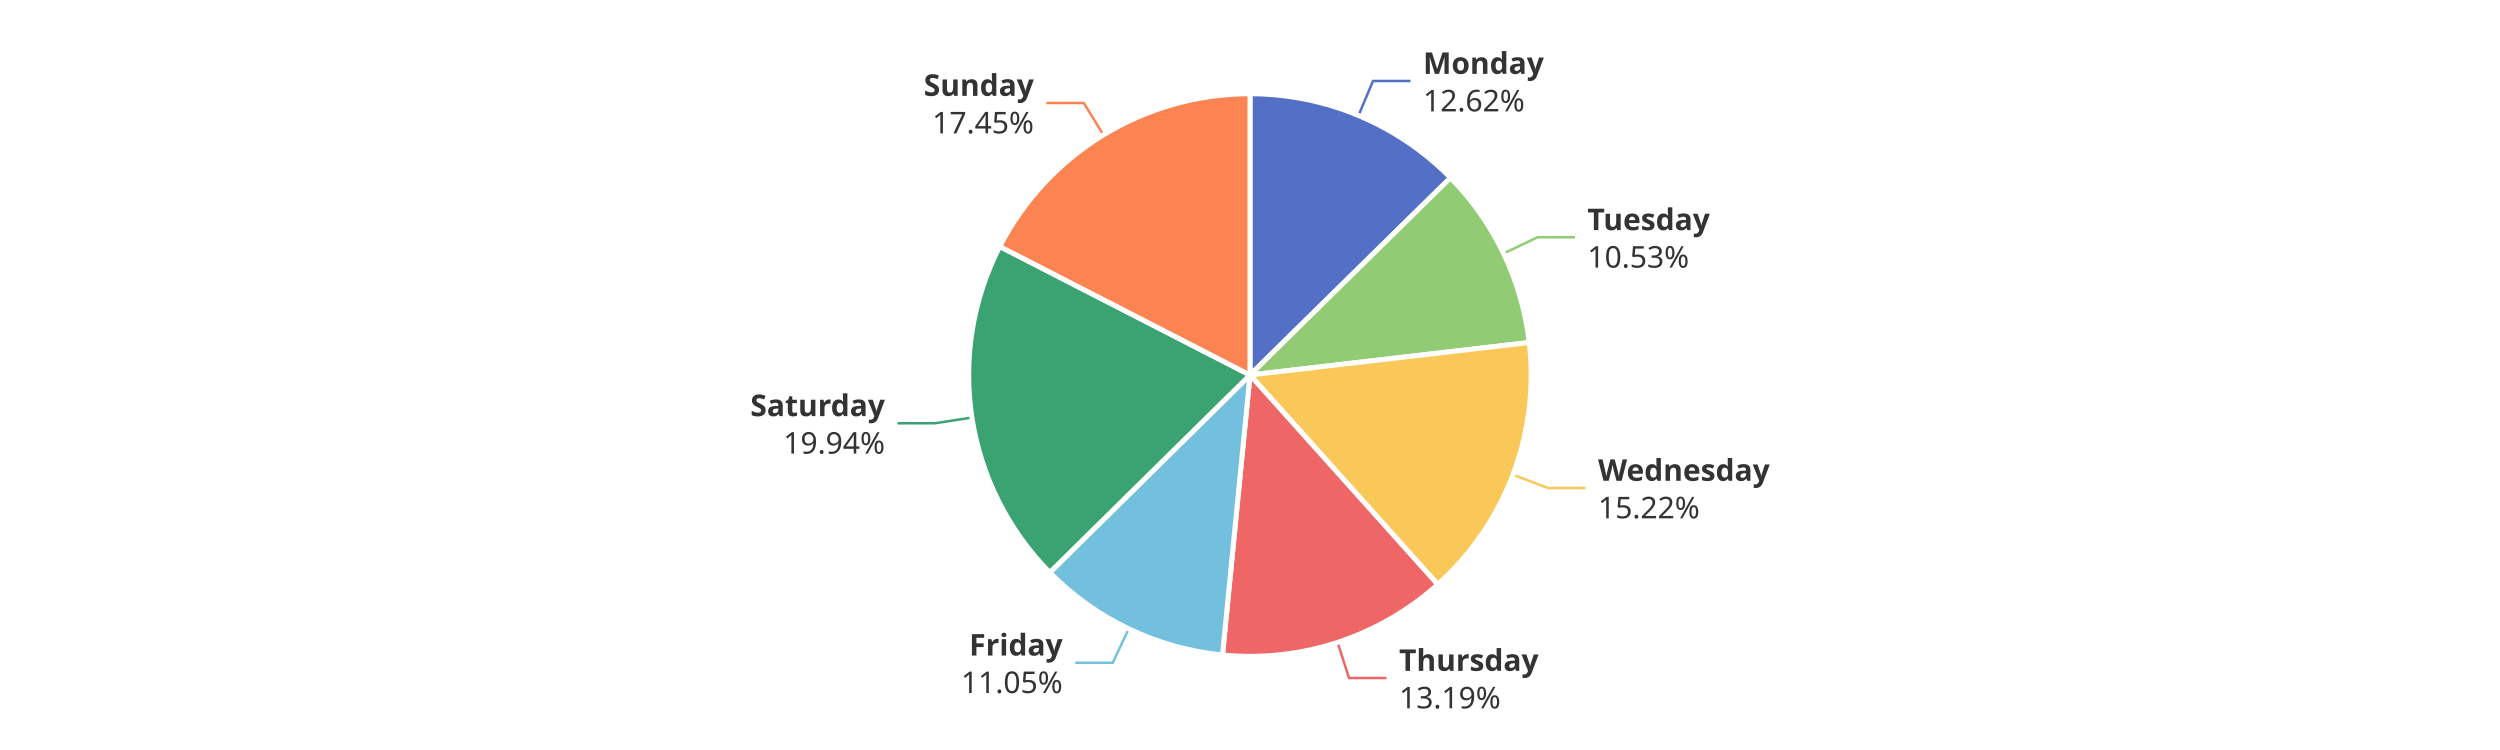
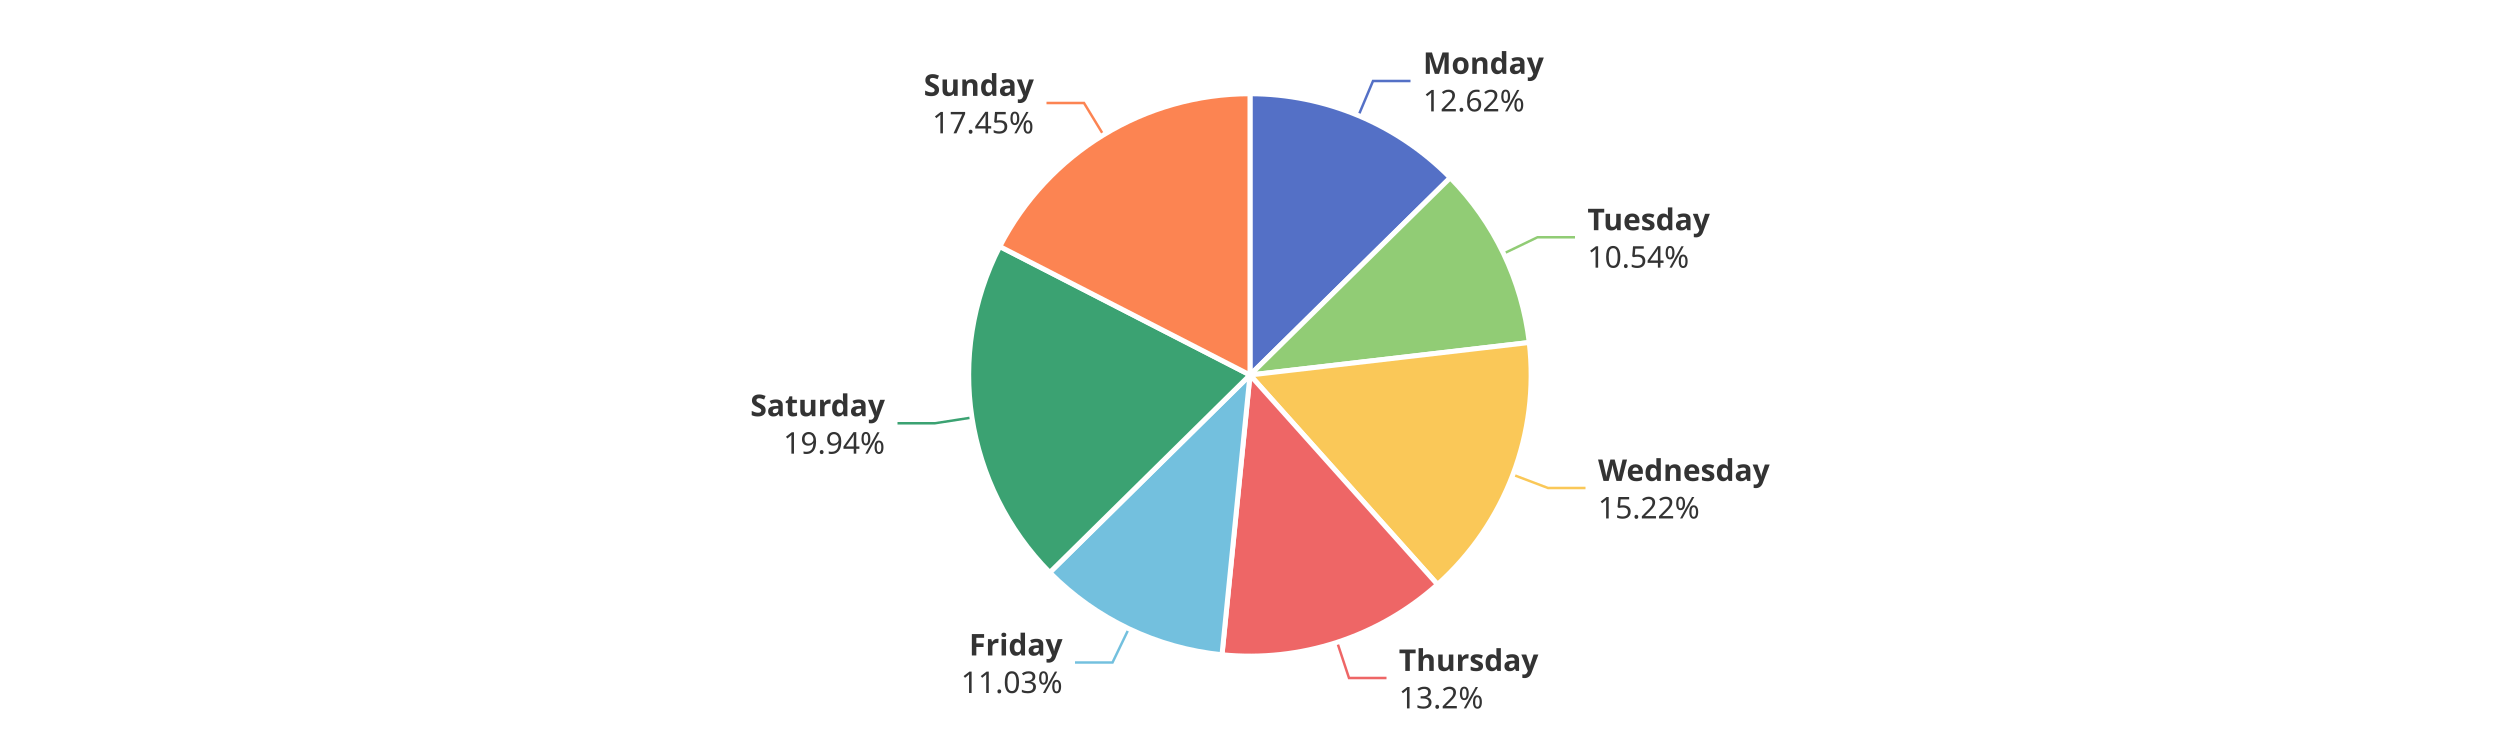
<svg xmlns="http://www.w3.org/2000/svg" width="1000" height="300" version="1.1" baseProfile="full" viewBox="0 0 1000 300">
  <rect width="1000" height="300" x="0" y="0" id="0" fill="#ffffff" />
  <polyline points="543.4 46.2 549.2 32.4 564.2 32.4" fill="none" stroke="#5470c6" />
-   <polyline points="601.4 101.4 615 94.9 630 94.9" fill="none" stroke="#91cc75" />
+   <polyline points="601.5 101.4 615 94.9 630 94.9" fill="none" stroke="#91cc75" />
  <polyline points="605.2 189.9 619.2 195.2 634.2 195.2" fill="none" stroke="#fac858" />
-   <polyline points="535 256.9 539.6 271.2 554.6 271.2" fill="none" stroke="#ee6666" />
-   <polyline points="451.5 251.5 445.1 265.1 430.1 265.1" fill="none" stroke="#73c0de" />
+   <polyline points="534.9 257 539.6 271.2 554.6 271.2" fill="none" stroke="#ee6666" />
+   <polyline points="451.5 251.5 445 265 430 265" fill="none" stroke="#73c0de" />
  <polyline points="388.8 167 374 169.3 359 169.3" fill="none" stroke="#3ba272" />
-   <polyline points="441.4 54 433.5 41.2 418.5 41.2" fill="none" stroke="#fc8452" />
-   <path d="M500 37.5A112.5 112.5 0 0 1 580.2 71.1L500 150Z" fill="#5470c6" stroke="#fff" stroke-width="2" stroke-linejoin="round" />
-   <path d="M580.2 71.1A112.5 112.5 0 0 1 611.7 137L500 150Z" fill="#91cc75" stroke="#fff" stroke-width="2" stroke-linejoin="round" />
-   <path d="M611.7 137A112.5 112.5 0 0 1 575.1 233.8L500 150Z" fill="#fac858" stroke="#fff" stroke-width="2" stroke-linejoin="round" />
-   <path d="M575.1 233.8A112.5 112.5 0 0 1 489 262L500 150Z" fill="#ee6666" stroke="#fff" stroke-width="2" stroke-linejoin="round" />
-   <path d="M489 262A112.5 112.5 0 0 1 419.9 229L500 150Z" fill="#73c0de" stroke="#fff" stroke-width="2" stroke-linejoin="round" />
+   <polyline points="441.4 54 433.6 41.2 418.6 41.2" fill="none" stroke="#fc8452" />
+   <path d="M500 37.5A112.5 112.5 0 0 1 580.1 71.1L500 150Z" fill="#5470c6" stroke="#fff" stroke-width="2" stroke-linejoin="round" />
+   <path d="M580.1 71.1A112.5 112.5 0 0 1 611.7 137L500 150Z" fill="#91cc75" stroke="#fff" stroke-width="2" stroke-linejoin="round" />
+   <path d="M611.7 137A112.5 112.5 0 0 1 575 233.8L500 150Z" fill="#fac858" stroke="#fff" stroke-width="2" stroke-linejoin="round" />
+   <path d="M575 233.8A112.5 112.5 0 0 1 488.8 261.9L500 150Z" fill="#ee6666" stroke="#fff" stroke-width="2" stroke-linejoin="round" />
+   <path d="M488.8 261.9A112.5 112.5 0 0 1 419.9 229L500 150Z" fill="#73c0de" stroke="#fff" stroke-width="2" stroke-linejoin="round" />
  <path d="M419.9 229A112.5 112.5 0 0 1 399.9 98.6L500 150Z" fill="#3ba272" stroke="#fff" stroke-width="2" stroke-linejoin="round" />
  <path d="M399.9 98.6A112.5 112.5 0 0 1 500 37.5L500 150Z" fill="#fc8452" stroke="#fff" stroke-width="2" stroke-linejoin="round" />
-   <path d="M0 -15l42.8 0l0 30l-42.8 0Z" transform="translate(569.2405 32.3921)" fill="none" />
-   <text dominant-baseline="central" text-anchor="start" style="font-size:12px;font-family:sans-serif;font-weight:bold;" y="-7.5" transform="translate(569.2405 32.3921)" fill="#333" stroke="rgb(255,255,255)" stroke-width="2" paint-order="stroke" stroke-miterlimit="2">Monday</text>
-   <text dominant-baseline="central" text-anchor="start" style="font-size:12px;font-family:sans-serif;" y="7.5" transform="translate(569.2405 32.3921)" fill="#333" stroke="rgb(255,255,255)" stroke-width="2" paint-order="stroke" stroke-miterlimit="2">12.62%</text>
-   <path d="M0 -15l46.2 0l0 30l-46.2 0Z" transform="translate(634.9764 94.8939)" fill="none" />
-   <text dominant-baseline="central" text-anchor="start" style="font-size:12px;font-family:sans-serif;font-weight:bold;" y="-7.5" transform="translate(634.9764 94.8939)" fill="#333" stroke="rgb(255,255,255)" stroke-width="2" paint-order="stroke" stroke-miterlimit="2">Tuesday</text>
-   <text dominant-baseline="central" text-anchor="start" style="font-size:12px;font-family:sans-serif;" y="7.5" transform="translate(634.9764 94.8939)" fill="#333" stroke="rgb(255,255,255)" stroke-width="2" paint-order="stroke" stroke-miterlimit="2">10.53%</text>
-   <path d="M0 -15l63.6 0l0 30l-63.6 0Z" transform="translate(639.232 195.166)" fill="none" />
-   <text dominant-baseline="central" text-anchor="start" style="font-size:12px;font-family:sans-serif;font-weight:bold;" y="-7.5" transform="translate(639.232 195.166)" fill="#333" stroke="rgb(255,255,255)" stroke-width="2" paint-order="stroke" stroke-miterlimit="2">Wednesday</text>
-   <text dominant-baseline="central" text-anchor="start" style="font-size:12px;font-family:sans-serif;" y="7.5" transform="translate(639.232 195.166)" fill="#333" stroke="rgb(255,255,255)" stroke-width="2" paint-order="stroke" stroke-miterlimit="2">15.22%</text>
-   <path d="M0 -15l50.2 0l0 30l-50.2 0Z" transform="translate(559.632 271.184)" fill="none" />
-   <text dominant-baseline="central" text-anchor="start" style="font-size:12px;font-family:sans-serif;font-weight:bold;" y="-7.5" transform="translate(559.632 271.184)" fill="#333" stroke="rgb(255,255,255)" stroke-width="2" paint-order="stroke" stroke-miterlimit="2">Thursday</text>
-   <text dominant-baseline="central" text-anchor="start" style="font-size:12px;font-family:sans-serif;" y="7.5" transform="translate(559.632 271.184)" fill="#333" stroke="rgb(255,255,255)" stroke-width="2" paint-order="stroke" stroke-miterlimit="2">13.19%</text>
-   <path d="M-40.9 -15l40.9 0l0 30l-40.9 0Z" transform="translate(425.0565 265.0542)" fill="none" />
-   <text dominant-baseline="central" text-anchor="end" style="font-size:12px;font-family:sans-serif;font-weight:bold;" y="-7.5" transform="translate(425.0565 265.0542)" fill="#333" stroke="rgb(255,255,255)" stroke-width="2" paint-order="stroke" stroke-miterlimit="2">Friday</text>
-   <text dominant-baseline="central" text-anchor="end" style="font-size:12px;font-family:sans-serif;" y="7.5" transform="translate(425.0565 265.0542)" fill="#333" stroke="rgb(255,255,255)" stroke-width="2" paint-order="stroke" stroke-miterlimit="2">11.05%</text>
-   <path d="M-48.2 -15l48.2 0l0 30l-48.2 0Z" transform="translate(353.9683 169.2943)" fill="none" />
-   <text dominant-baseline="central" text-anchor="end" style="font-size:12px;font-family:sans-serif;font-weight:bold;" y="-7.5" transform="translate(353.9683 169.2943)" fill="#333" stroke="rgb(255,255,255)" stroke-width="2" paint-order="stroke" stroke-miterlimit="2">Saturday</text>
-   <text dominant-baseline="central" text-anchor="end" style="font-size:12px;font-family:sans-serif;" y="7.5" transform="translate(353.9683 169.2943)" fill="#333" stroke="rgb(255,255,255)" stroke-width="2" paint-order="stroke" stroke-miterlimit="2">19.94%</text>
-   <path d="M-40.9 -15l40.9 0l0 30l-40.9 0Z" transform="translate(413.5463 41.1875)" fill="none" />
-   <text dominant-baseline="central" text-anchor="end" style="font-size:12px;font-family:sans-serif;font-weight:bold;" y="-7.5" transform="translate(413.5463 41.1875)" fill="#333" stroke="rgb(255,255,255)" stroke-width="2" paint-order="stroke" stroke-miterlimit="2">Sunday</text>
-   <text dominant-baseline="central" text-anchor="end" style="font-size:12px;font-family:sans-serif;" y="7.5" transform="translate(413.5463 41.1875)" fill="#333" stroke="rgb(255,255,255)" stroke-width="2" paint-order="stroke" stroke-miterlimit="2">17.45%</text>
+   <path d="M0 -15l42.8 0l0 30l-42.8 0Z" transform="translate(569.2359 32.3901)" fill="none" />
+   <text dominant-baseline="central" text-anchor="start" style="font-size:12px;font-family:sans-serif;font-weight:bold;" y="-7.5" transform="translate(569.2359 32.3901)" fill="#333" stroke="rgb(255,255,255)" stroke-width="2" paint-order="stroke" stroke-miterlimit="2">Monday</text>
+   <text dominant-baseline="central" text-anchor="start" style="font-size:12px;font-family:sans-serif;" y="7.5" transform="translate(569.2359 32.3901)" fill="#333" stroke="rgb(255,255,255)" stroke-width="2" paint-order="stroke" stroke-miterlimit="2">12.62%</text>
+   <path d="M0 -15l46.2 0l0 30l-46.2 0Z" transform="translate(634.9875 94.9171)" fill="none" />
+   <text dominant-baseline="central" text-anchor="start" style="font-size:12px;font-family:sans-serif;font-weight:bold;" y="-7.5" transform="translate(634.9875 94.9171)" fill="#333" stroke="rgb(255,255,255)" stroke-width="2" paint-order="stroke" stroke-miterlimit="2">Tuesday</text>
+   <text dominant-baseline="central" text-anchor="start" style="font-size:12px;font-family:sans-serif;" y="7.5" transform="translate(634.9875 94.9171)" fill="#333" stroke="rgb(255,255,255)" stroke-width="2" paint-order="stroke" stroke-miterlimit="2">10.54%</text>
+   <path d="M0 -15l63.6 0l0 30l-63.6 0Z" transform="translate(639.2124 195.2179)" fill="none" />
+   <text dominant-baseline="central" text-anchor="start" style="font-size:12px;font-family:sans-serif;font-weight:bold;" y="-7.5" transform="translate(639.2124 195.2179)" fill="#333" stroke="rgb(255,255,255)" stroke-width="2" paint-order="stroke" stroke-miterlimit="2">Wednesday</text>
+   <text dominant-baseline="central" text-anchor="start" style="font-size:12px;font-family:sans-serif;" y="7.5" transform="translate(639.2124 195.2179)" fill="#333" stroke="rgb(255,255,255)" stroke-width="2" paint-order="stroke" stroke-miterlimit="2">15.22%</text>
+   <path d="M0 -15l50.2 0l0 30l-50.2 0Z" transform="translate(559.552 271.2101)" fill="none" />
+   <text dominant-baseline="central" text-anchor="start" style="font-size:12px;font-family:sans-serif;font-weight:bold;" y="-7.5" transform="translate(559.552 271.2101)" fill="#333" stroke="rgb(255,255,255)" stroke-width="2" paint-order="stroke" stroke-miterlimit="2">Thursday</text>
+   <text dominant-baseline="central" text-anchor="start" style="font-size:12px;font-family:sans-serif;" y="7.5" transform="translate(559.552 271.2101)" fill="#333" stroke="rgb(255,255,255)" stroke-width="2" paint-order="stroke" stroke-miterlimit="2">13.2%</text>
+   <path d="M-40.9 -15l40.9 0l0 30l-40.9 0Z" transform="translate(425.0255 265.0394)" fill="none" />
+   <text dominant-baseline="central" text-anchor="end" style="font-size:12px;font-family:sans-serif;font-weight:bold;" y="-7.5" transform="translate(425.0255 265.0394)" fill="#333" stroke="rgb(255,255,255)" stroke-width="2" paint-order="stroke" stroke-miterlimit="2">Friday</text>
+   <text dominant-baseline="central" text-anchor="end" style="font-size:12px;font-family:sans-serif;" y="7.5" transform="translate(425.0255 265.0394)" fill="#333" stroke="rgb(255,255,255)" stroke-width="2" paint-order="stroke" stroke-miterlimit="2">11.03%</text>
+   <path d="M-48.2 -15l48.2 0l0 30l-48.2 0Z" transform="translate(353.9711 169.3122)" fill="none" />
+   <text dominant-baseline="central" text-anchor="end" style="font-size:12px;font-family:sans-serif;font-weight:bold;" y="-7.5" transform="translate(353.9711 169.3122)" fill="#333" stroke="rgb(255,255,255)" stroke-width="2" paint-order="stroke" stroke-miterlimit="2">Saturday</text>
+   <text dominant-baseline="central" text-anchor="end" style="font-size:12px;font-family:sans-serif;" y="7.5" transform="translate(353.9711 169.3122)" fill="#333" stroke="rgb(255,255,255)" stroke-width="2" paint-order="stroke" stroke-miterlimit="2">19.94%</text>
+   <path d="M-40.9 -15l40.9 0l0 30l-40.9 0Z" transform="translate(413.5523 41.1839)" fill="none" />
+   <text dominant-baseline="central" text-anchor="end" style="font-size:12px;font-family:sans-serif;font-weight:bold;" y="-7.5" transform="translate(413.5523 41.1839)" fill="#333" stroke="rgb(255,255,255)" stroke-width="2" paint-order="stroke" stroke-miterlimit="2">Sunday</text>
+   <text dominant-baseline="central" text-anchor="end" style="font-size:12px;font-family:sans-serif;" y="7.5" transform="translate(413.5523 41.1839)" fill="#333" stroke="rgb(255,255,255)" stroke-width="2" paint-order="stroke" stroke-miterlimit="2">17.45%</text>
</svg>
